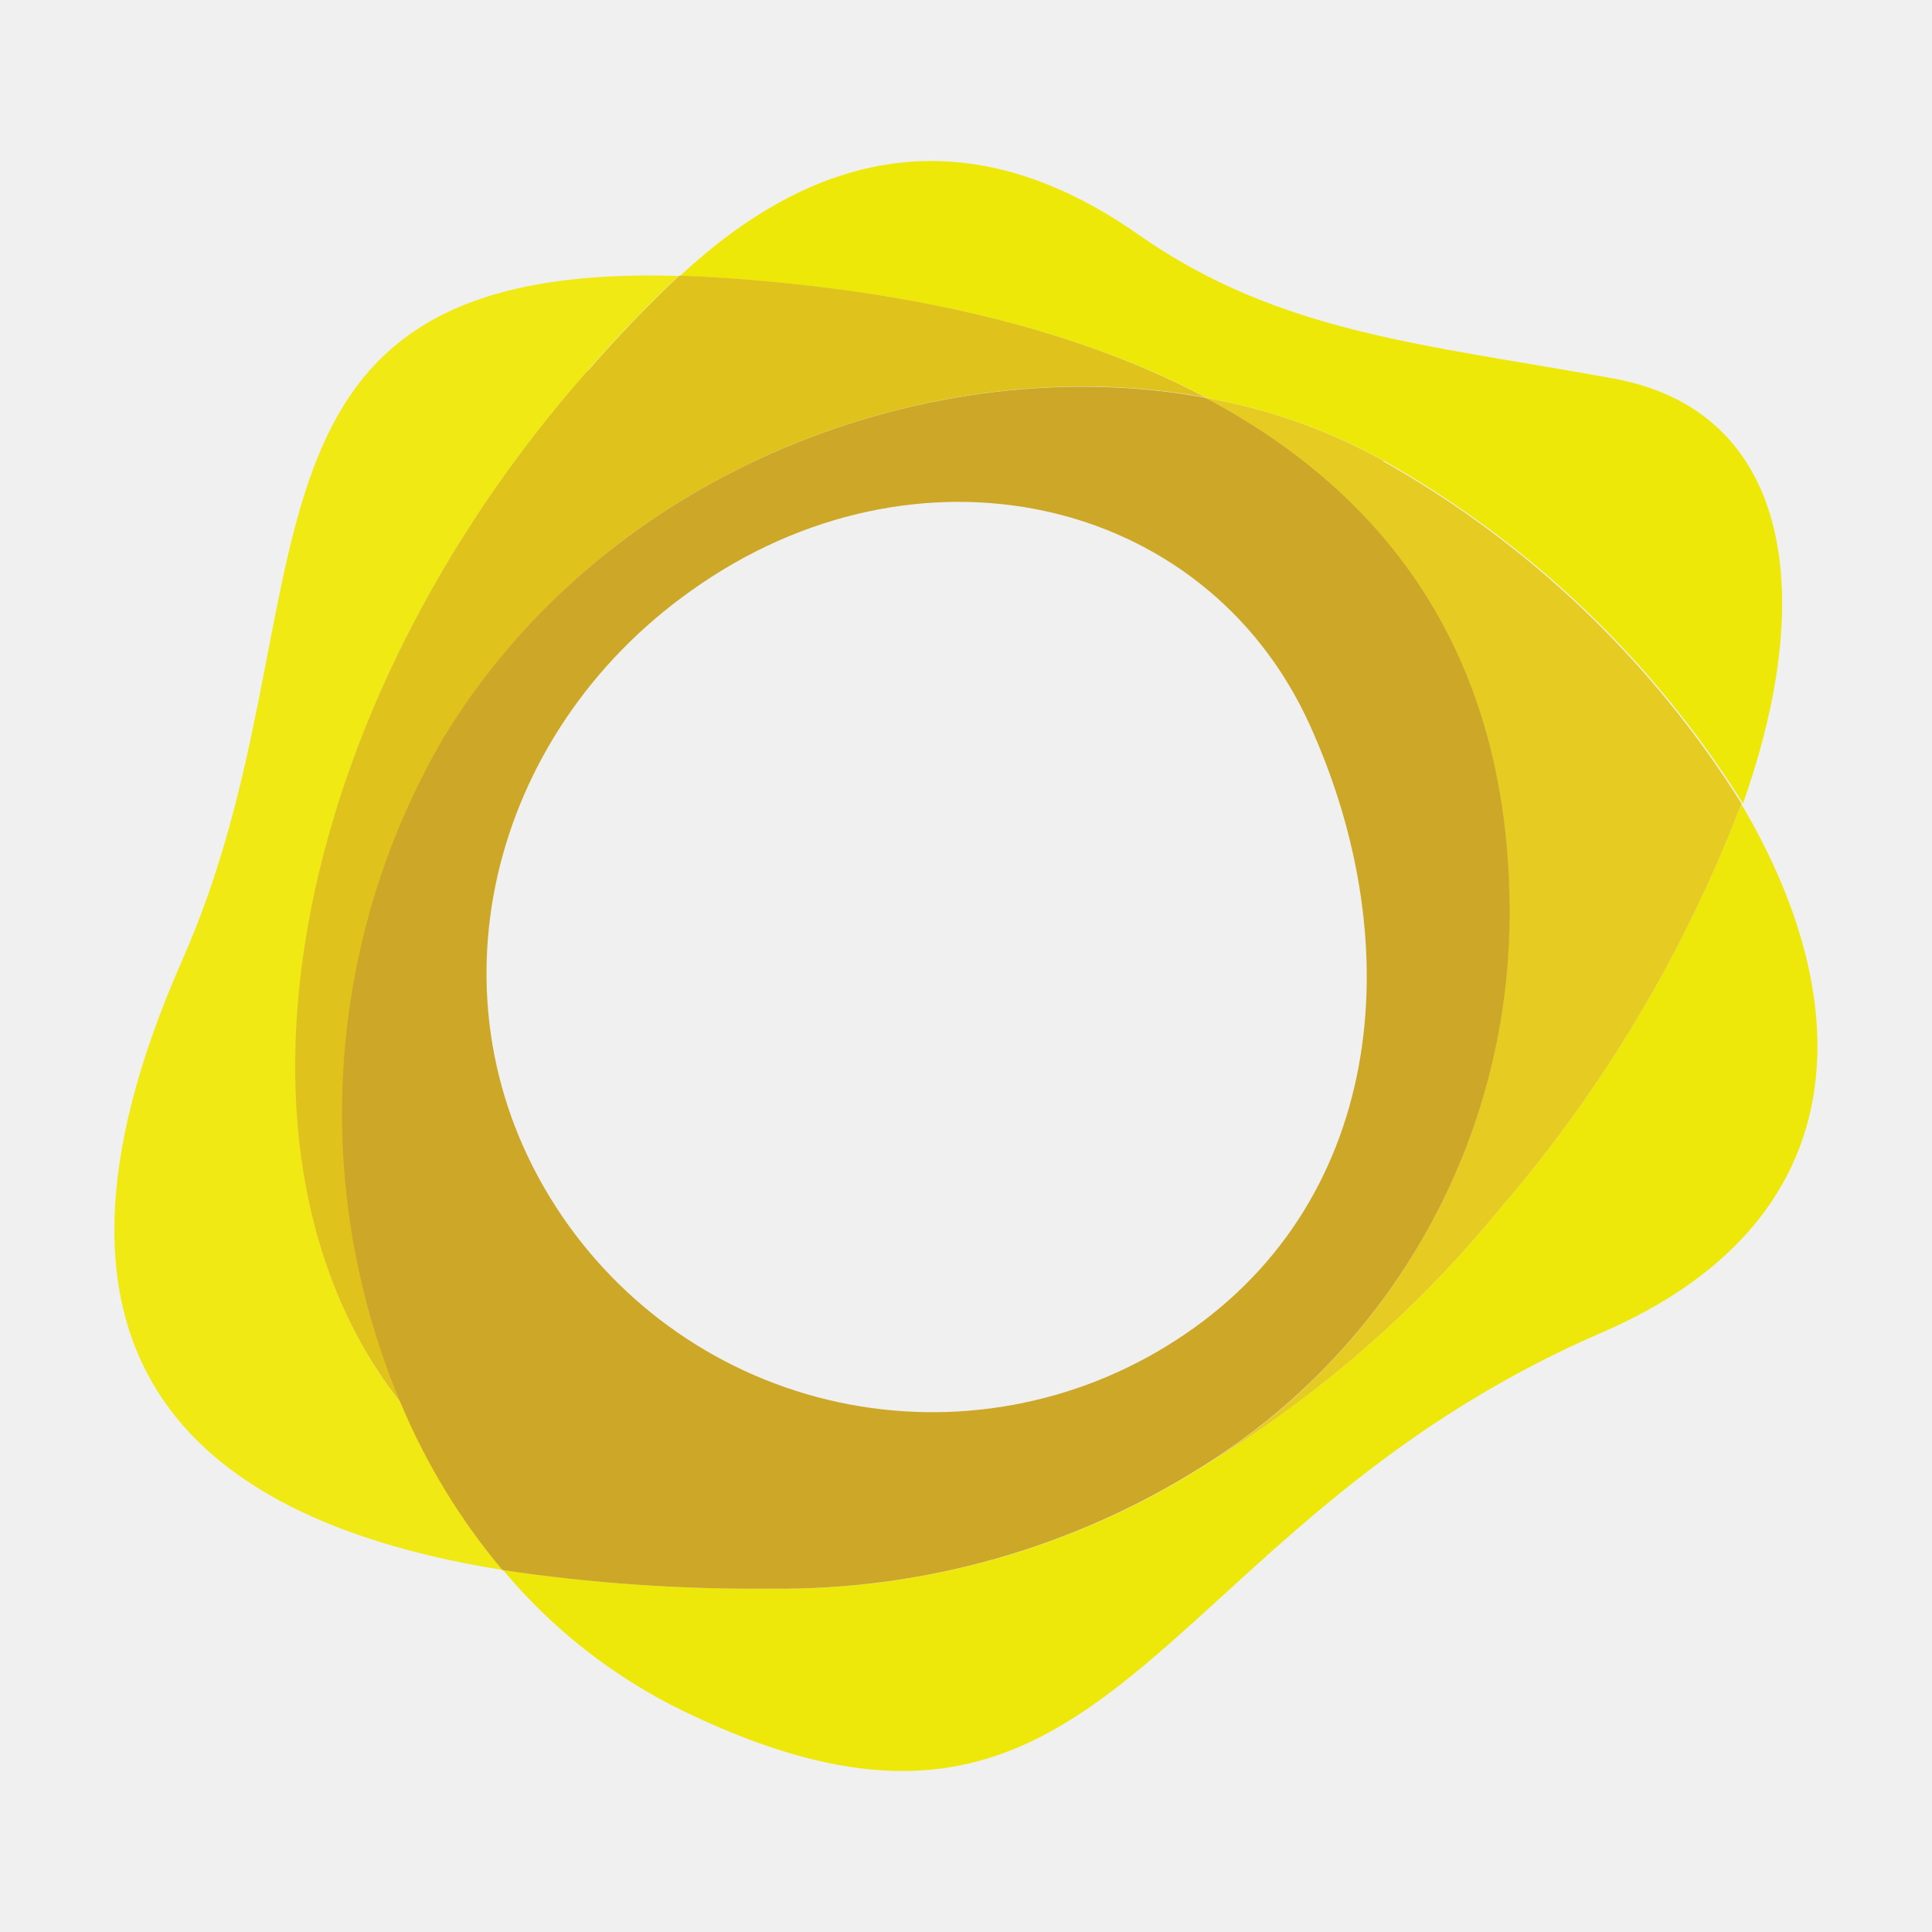
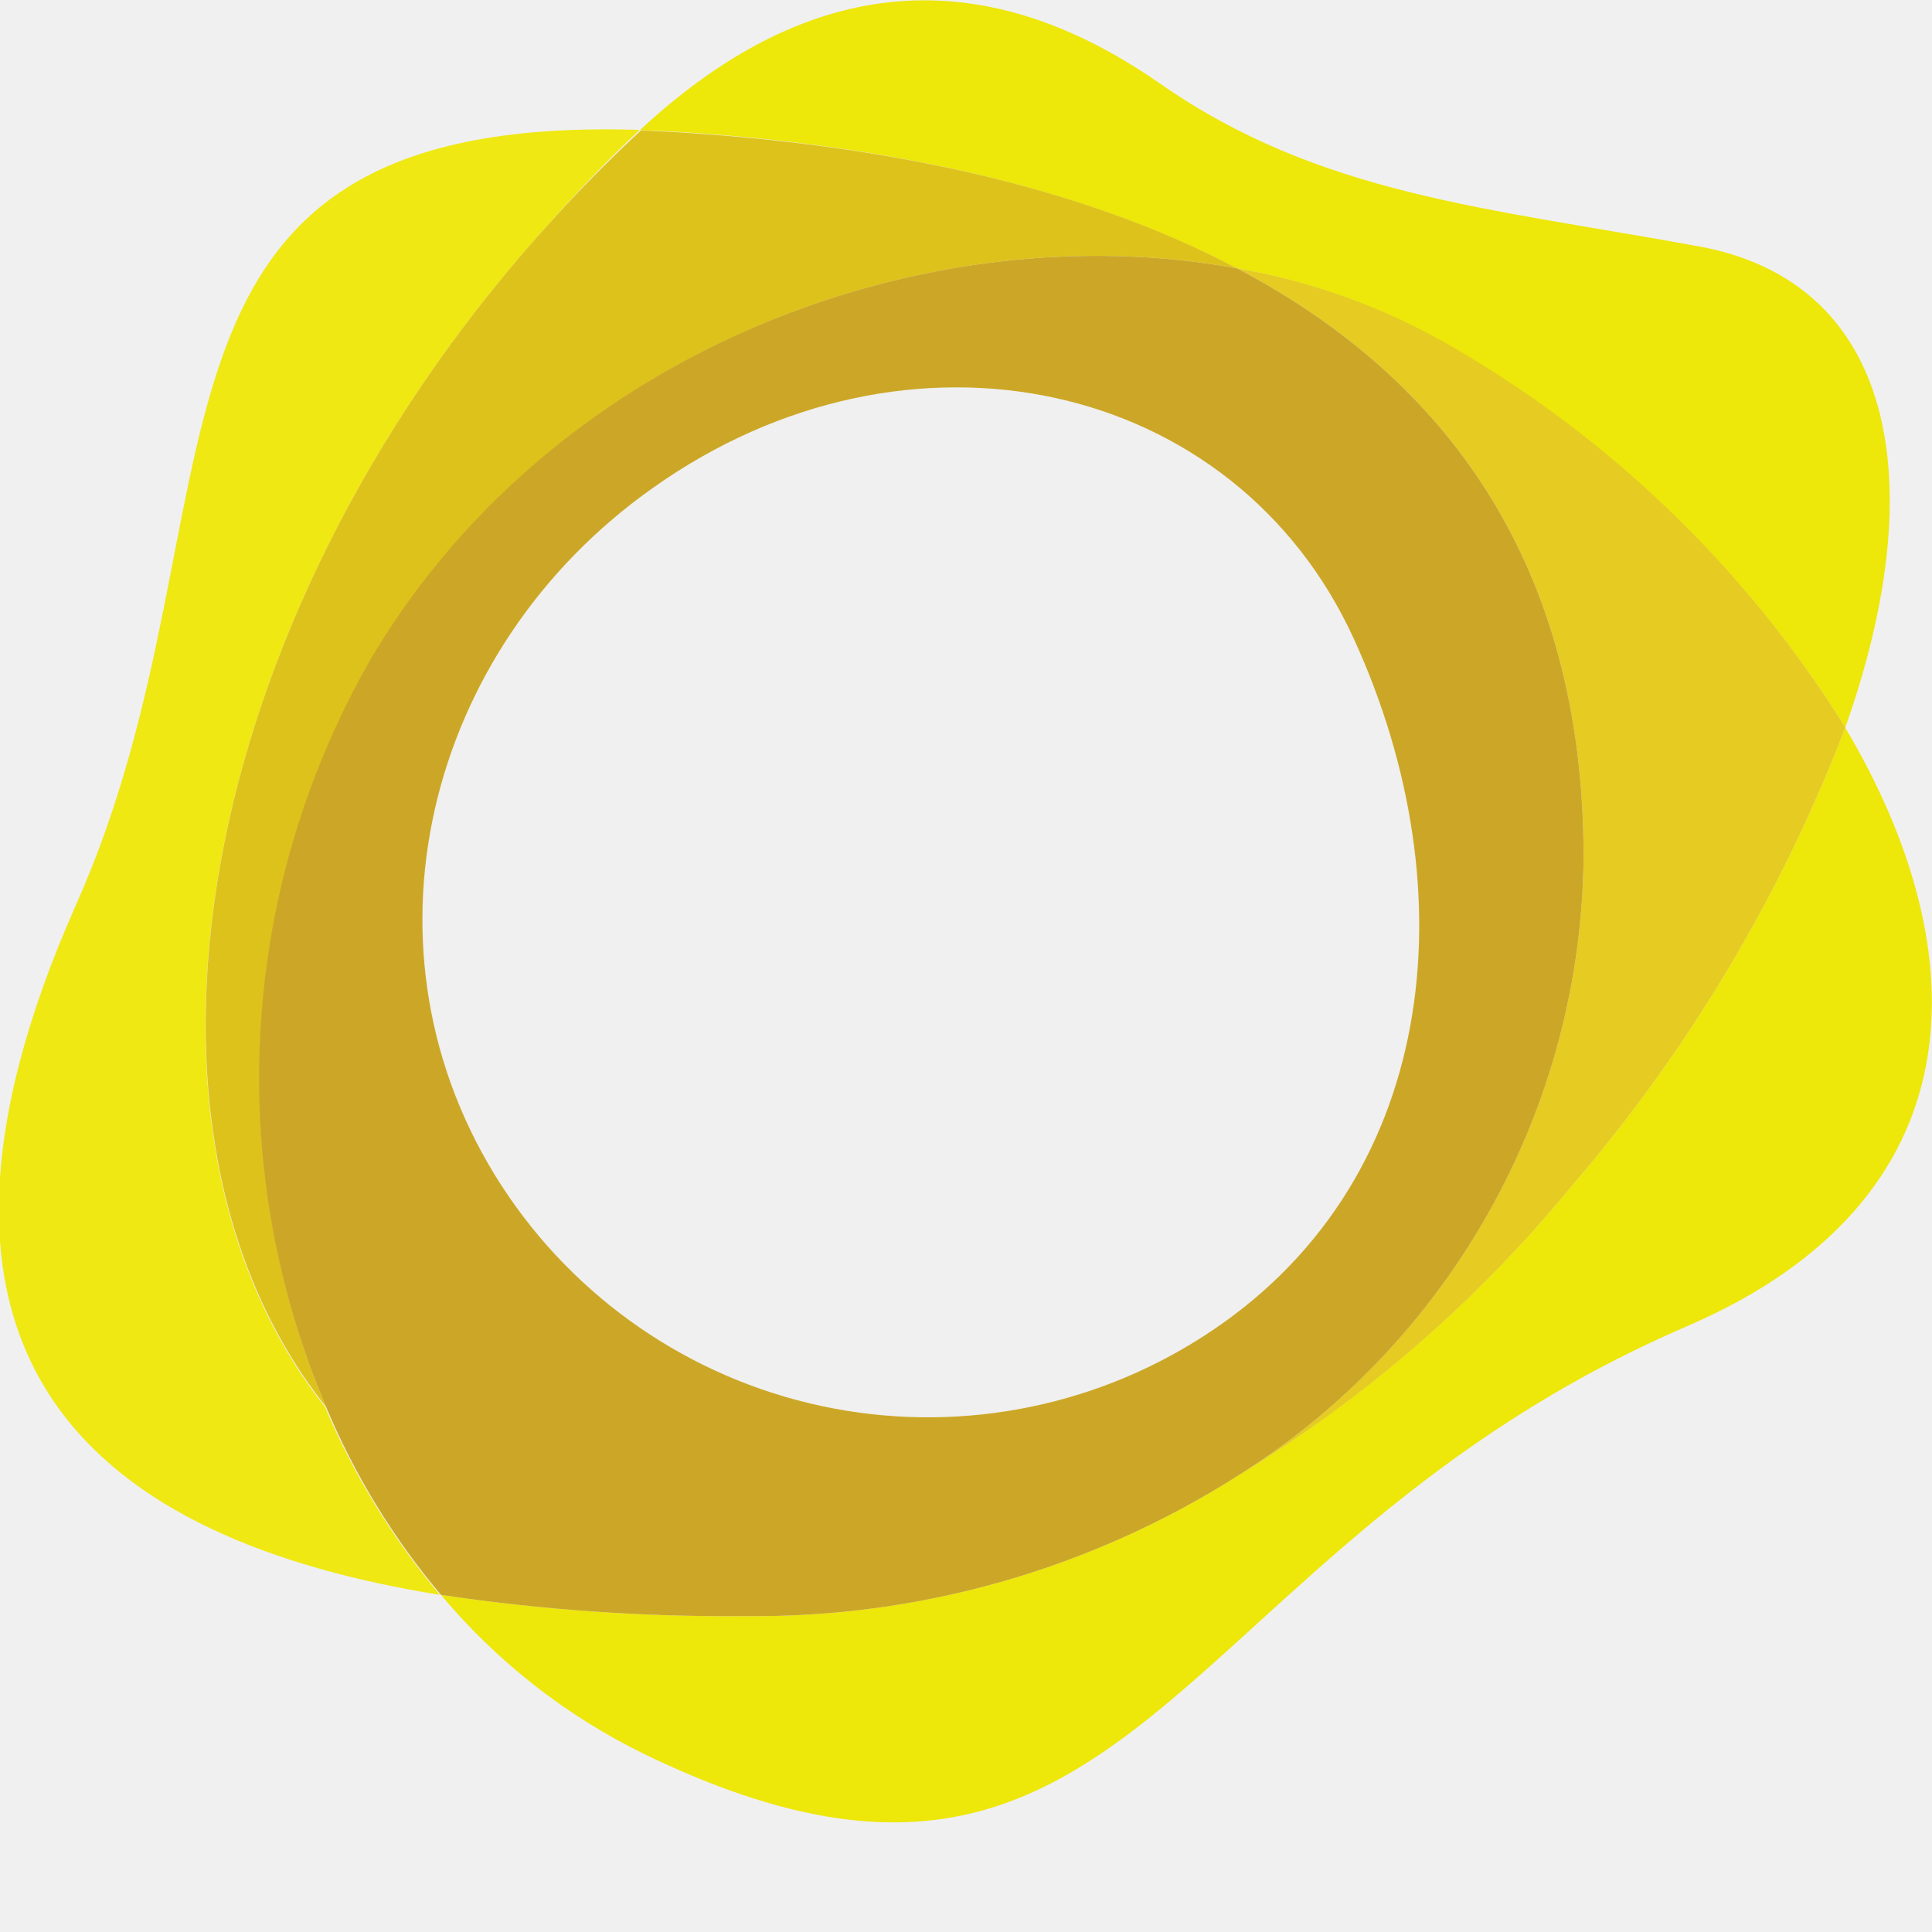
<svg xmlns="http://www.w3.org/2000/svg" width="24" height="24" viewBox="0 0 24 24" fill="none">
-   <path d="M7.3 4.605C7.656 4.194 8.032 3.801 8.428 3.428C2.471 3.244 4.203 7.549 2.262 11.932C0.035 16.979 2.527 18.907 6.25 19.504C5.729 18.884 5.305 18.189 4.991 17.442C2.577 14.398 3.549 8.854 7.3 4.608" fill="#F0E914" />
-   <path d="M21.633 9.981C20.928 11.825 19.91 13.533 18.622 15.028C17.592 16.285 16.357 17.358 14.969 18.201C13.358 19.225 11.485 19.758 9.578 19.735C8.464 19.745 7.352 19.668 6.25 19.504C6.861 20.237 7.621 20.832 8.478 21.25C13.863 23.859 14.203 19.018 19.895 16.555C23.092 15.174 23.106 12.473 21.627 9.981" fill="#EDE80A" />
-   <path d="M14.969 4.94C15.75 5.075 16.503 5.341 17.197 5.727C19.013 6.75 20.545 8.213 21.652 9.981C22.621 7.244 22.17 5.093 20.048 4.703C17.715 4.276 15.891 4.145 14.139 2.912C11.981 1.402 10.087 1.902 8.447 3.428L8.801 3.442C11.079 3.578 13.256 4.022 14.989 4.94" fill="#EEE809" />
-   <path d="M7.3 4.605C3.549 8.854 2.566 14.398 4.991 17.439C4.431 16.116 4.186 14.68 4.275 13.246C4.365 11.811 4.788 10.417 5.509 9.175C7.542 5.796 11.636 4.323 14.977 4.937C13.242 4.019 11.079 3.576 8.793 3.439L8.436 3.425C8.041 3.798 7.664 4.191 7.308 4.602" fill="#DFC31C" />
-   <path d="M17.191 5.727C16.498 5.341 15.745 5.075 14.963 4.94C17.247 6.148 18.767 8.176 18.748 11.41C18.738 12.769 18.386 14.103 17.726 15.29C17.065 16.477 16.117 17.478 14.969 18.201C16.357 17.358 17.592 16.285 18.622 15.028C19.91 13.534 20.929 11.826 21.633 9.981C20.526 8.213 18.994 6.75 17.177 5.727" fill="#E6CB23" />
-   <path d="M14.969 4.94C11.627 4.326 7.542 5.799 5.501 9.178C4.779 10.42 4.357 11.814 4.267 13.248C4.177 14.683 4.422 16.119 4.983 17.442C5.297 18.189 5.721 18.884 6.242 19.504C7.343 19.668 8.456 19.746 9.569 19.735C11.477 19.758 13.35 19.225 14.961 18.201C16.112 17.479 17.063 16.478 17.726 15.291C18.389 14.103 18.742 12.768 18.753 11.407C18.773 8.176 17.252 6.148 14.969 4.94ZM14.593 16.658C13.354 17.455 11.851 17.728 10.412 17.418C8.973 17.108 7.715 16.24 6.913 15.003C5.242 12.431 6.077 9.117 8.584 7.339C11.368 5.35 14.958 6.134 16.264 8.991C17.536 11.781 17.186 14.998 14.593 16.658" fill="#CDA727" />
+   <g clip-path="url(#clip0_2054_18251)">
+     <path d="M6.669 2.947C7.125 2.427 7.545 1.987 7.946 1.614C1.19 1.397 3.158 6.282 0.944 11.24C-1.59 16.955 1.244 19.132 5.465 19.812C4.875 19.11 4.394 18.323 4.038 17.478C1.314 14.034 2.417 7.755 6.669 2.947Z" fill="#EFE812" />
+     <path d="M22.923 9.036C22.125 11.123 20.971 13.055 19.512 14.747C18.342 16.169 16.941 17.383 15.368 18.338C13.54 19.497 11.416 20.1 9.253 20.076C7.989 20.087 6.727 19.999 5.478 19.812C6.172 20.641 7.032 21.314 8.002 21.789C14.111 24.744 14.494 19.259 20.956 16.475C24.584 14.911 24.597 11.857 22.92 9.036" fill="#EDE70A" />
+     <path d="M15.368 3.334C16.252 3.489 17.104 3.791 17.888 4.228C19.943 5.383 21.674 7.036 22.923 9.036C24.023 5.935 23.51 3.501 21.106 3.061C18.458 2.577 16.391 2.421 14.404 1.034C11.957 -0.667 9.809 -0.113 7.949 1.617L8.352 1.634C10.933 1.787 13.4 2.301 15.354 3.328" fill="#EDE70A" />
+     <path d="M6.669 2.947C2.417 7.755 1.314 14.034 4.051 17.478C3.418 15.983 3.142 14.361 3.244 12.741C3.346 11.12 3.825 9.546 4.641 8.142C6.945 4.301 11.57 2.634 15.368 3.334C13.4 2.294 10.933 1.794 8.366 1.64L7.962 1.62C7.549 2.001 7.129 2.427 6.669 2.947Z" fill="#DEC21C" />
+     <path d="M17.888 4.221C17.104 3.787 16.252 3.487 15.368 3.334C17.955 4.695 19.672 7.002 19.672 10.65C19.657 12.189 19.255 13.701 18.503 15.044C17.751 16.388 16.672 17.521 15.368 18.338C16.942 17.384 18.343 16.17 19.512 14.747C20.971 13.055 22.125 11.123 22.923 9.036C21.675 7.034 19.944 5.378 17.888 4.221Z" fill="#E5CB22" />
+     <path d="M15.368 3.334C11.57 2.634 6.945 4.301 4.641 8.126C3.821 9.531 3.341 11.108 3.239 12.732C3.136 14.356 3.414 15.981 4.051 17.478C4.406 18.324 4.888 19.111 5.478 19.812C6.727 19.999 7.989 20.087 9.253 20.076C11.416 20.1 13.54 19.497 15.368 18.338C16.673 17.521 17.751 16.388 18.503 15.044C19.256 13.701 19.657 12.19 19.672 10.65C19.672 7.002 17.955 4.695 15.368 3.334ZM14.941 16.605C13.536 17.507 11.832 17.816 10.2 17.465C8.568 17.114 7.141 16.131 6.232 14.731C4.345 11.82 5.278 8.062 8.109 6.062C11.277 3.811 15.338 4.698 16.818 7.936C18.262 11.09 17.865 14.734 14.941 16.605Z" fill="#CCA727" />
+   </g>
+   <defs>
+     <clipPath id="clip0_2054_18251">
+       <rect width="24" height="24" fill="white" />
+     </clipPath>
+   </defs>
</svg>
